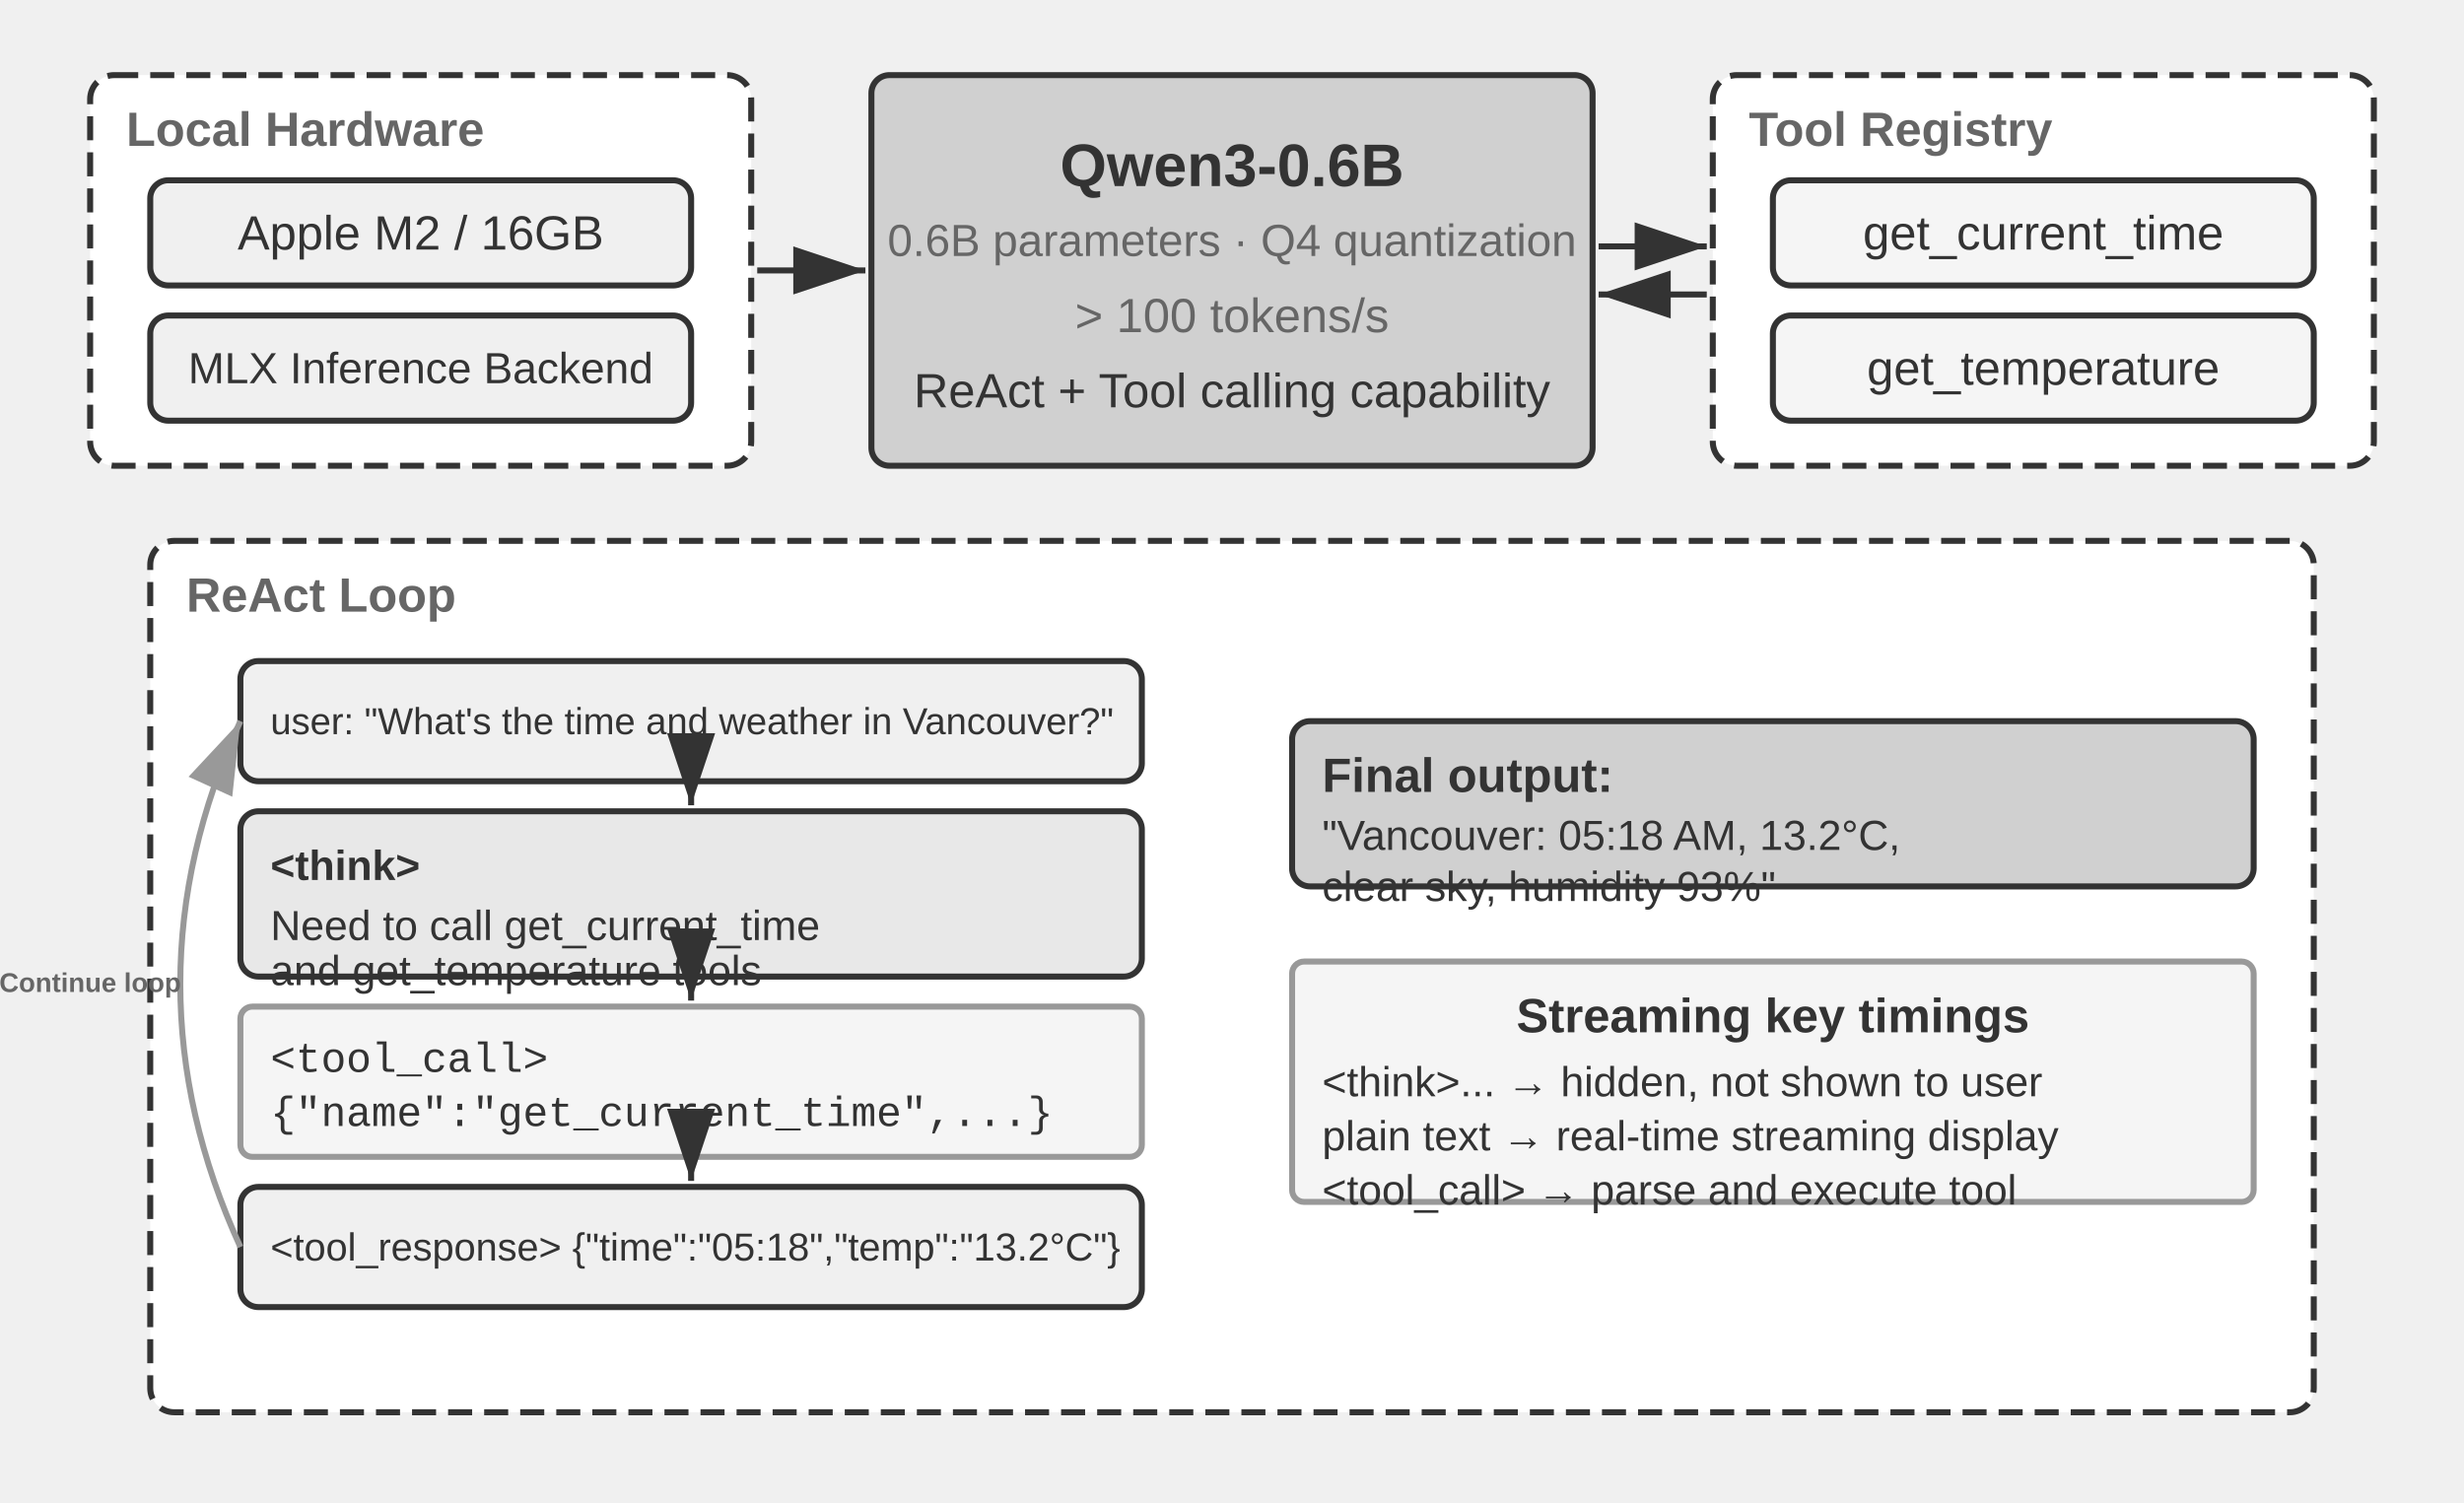
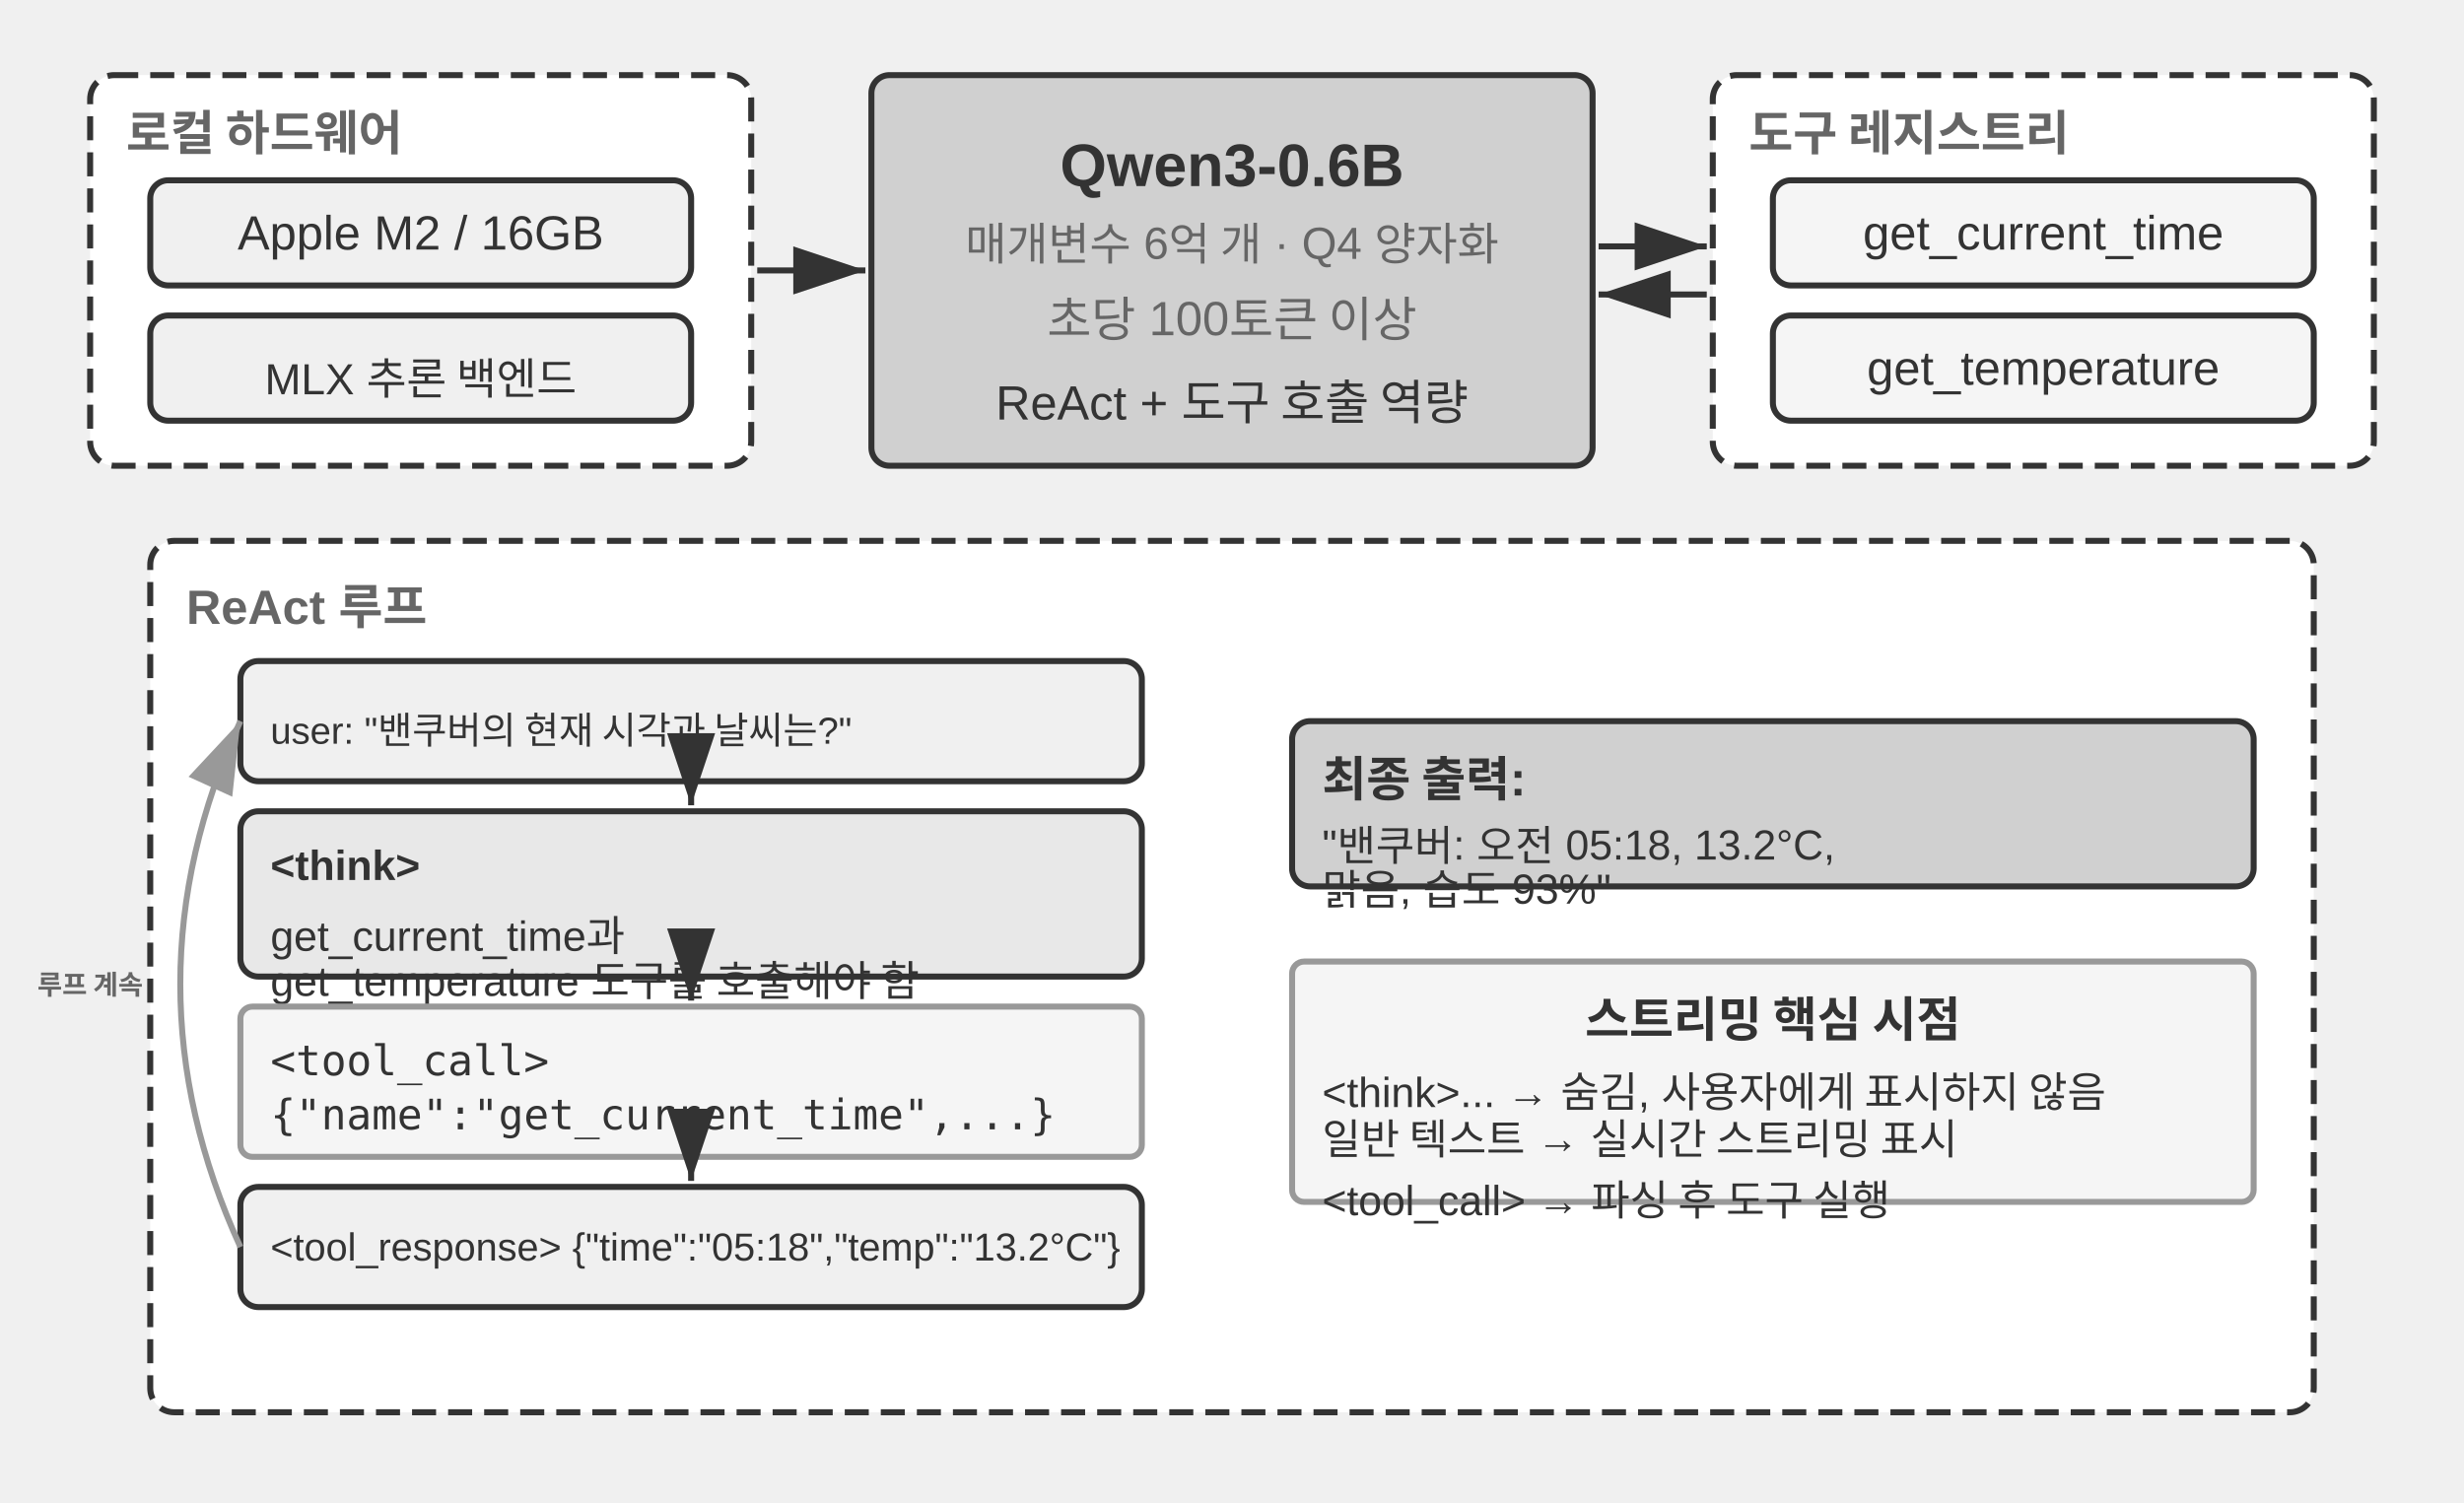
<svg xmlns="http://www.w3.org/2000/svg" viewBox="0 40 820 500" width="820" height="500" style="background:#ffffff">
  <defs>
    <marker id="ah" markerWidth="12" markerHeight="8" refX="12" refY="4" orient="auto">
      <polygon points="0 0, 12 4, 0 8" fill="#333333" />
    </marker>
    <marker id="ah-light" markerWidth="12" markerHeight="8" refX="12" refY="4" orient="auto">
      <polygon points="0 0, 12 4, 0 8" fill="#999999" />
    </marker>
  </defs>
  <rect x="30" y="65" width="220" height="130" rx="8" fill="#ffffff" stroke="#333333" stroke-width="2" stroke-dasharray="8,4" />
-   <text x="42" y="83" font-family="Arial, 'Helvetica Neue', Helvetica, 'PingFang SC', 'Microsoft YaHei', sans-serif" font-size="16" fill="#666666" text-anchor="start" dominant-baseline="central" font-weight="bold">Local Hardware</text>
+   <text x="42" y="83" font-family="'Apple SD Gothic Neo', 'Malgun Gothic', Arial, sans-serif" font-size="16" fill="#666666" text-anchor="start" dominant-baseline="central" font-weight="bold">로컬 하드웨어</text>
  <rect x="50" y="100" width="180" height="35" rx="6" fill="#f0f0f0" stroke="#333333" stroke-width="2" />
-   <text x="140.0" y="117.5" font-family="Arial, 'Helvetica Neue', Helvetica, 'PingFang SC', 'Microsoft YaHei', sans-serif" font-size="16" fill="#333333" text-anchor="middle" dominant-baseline="central" font-weight="normal">Apple M2 / 16GB</text>
+   <text x="140.0" y="117.5" font-family="'Apple SD Gothic Neo', 'Malgun Gothic', Arial, sans-serif" font-size="16" fill="#333333" text-anchor="middle" dominant-baseline="central" font-weight="normal">Apple M2 / 16GB</text>
  <rect x="50" y="145" width="180" height="35" rx="6" fill="#f0f0f0" stroke="#333333" stroke-width="2" />
-   <text x="140.0" y="162.5" font-family="Arial, 'Helvetica Neue', Helvetica, 'PingFang SC', 'Microsoft YaHei', sans-serif" font-size="14.5" fill="#333333" text-anchor="middle" dominant-baseline="central" font-weight="normal">MLX Inference Backend</text>
+   <text x="140.0" y="162.5" font-family="'Apple SD Gothic Neo', 'Malgun Gothic', Arial, sans-serif" font-size="14.5" fill="#333333" text-anchor="middle" dominant-baseline="central" font-weight="normal">MLX 추론 백엔드</text>
  <rect x="290" y="65" width="240" height="130" rx="6" fill="#d0d0d0" stroke="#333333" stroke-width="2" />
-   <text x="410" y="95" font-family="Arial, 'Helvetica Neue', Helvetica, 'PingFang SC', 'Microsoft YaHei', sans-serif" font-size="20" fill="#333333" text-anchor="middle" dominant-baseline="central" font-weight="bold">Qwen3-0.6B</text>
-   <text x="410" y="120" font-family="Arial, 'Helvetica Neue', Helvetica, 'PingFang SC', 'Microsoft YaHei', sans-serif" font-size="15" fill="#666666" text-anchor="middle" dominant-baseline="central" font-weight="normal">0.6B parameters · Q4 quantization</text>
-   <text x="410" y="145" font-family="Arial, 'Helvetica Neue', Helvetica, 'PingFang SC', 'Microsoft YaHei', sans-serif" font-size="16" fill="#666666" text-anchor="middle" dominant-baseline="central" font-weight="normal">&gt; 100 tokens/s</text>
-   <text x="410" y="170" font-family="Arial, 'Helvetica Neue', Helvetica, 'PingFang SC', 'Microsoft YaHei', sans-serif" font-size="16" fill="#333333" text-anchor="middle" dominant-baseline="central" font-weight="normal">ReAct + Tool calling capability</text>
+   <text x="410" y="95" font-family="'Apple SD Gothic Neo', 'Malgun Gothic', Arial, sans-serif" font-size="20" fill="#333333" text-anchor="middle" dominant-baseline="central" font-weight="bold">Qwen3-0.6B</text>
+   <text x="410" y="120" font-family="'Apple SD Gothic Neo', 'Malgun Gothic', Arial, sans-serif" font-size="15" fill="#666666" text-anchor="middle" dominant-baseline="central" font-weight="normal">매개변수 6억 개 · Q4 양자화</text>
+   <text x="410" y="145" font-family="'Apple SD Gothic Neo', 'Malgun Gothic', Arial, sans-serif" font-size="16" fill="#666666" text-anchor="middle" dominant-baseline="central" font-weight="normal">초당 100토큰 이상</text>
+   <text x="410" y="170" font-family="'Apple SD Gothic Neo', 'Malgun Gothic', Arial, sans-serif" font-size="16" fill="#333333" text-anchor="middle" dominant-baseline="central" font-weight="normal">ReAct + 도구 호출 역량</text>
  <rect x="570" y="65" width="220" height="130" rx="8" fill="#ffffff" stroke="#333333" stroke-width="2" stroke-dasharray="8,4" />
-   <text x="582" y="83" font-family="Arial, 'Helvetica Neue', Helvetica, 'PingFang SC', 'Microsoft YaHei', sans-serif" font-size="16" fill="#666666" text-anchor="start" dominant-baseline="central" font-weight="bold">Tool Registry</text>
+   <text x="582" y="83" font-family="'Apple SD Gothic Neo', 'Malgun Gothic', Arial, sans-serif" font-size="16" fill="#666666" text-anchor="start" dominant-baseline="central" font-weight="bold">도구 레지스트리</text>
  <rect x="590" y="100" width="180" height="35" rx="6" fill="#f5f5f5" stroke="#333333" stroke-width="2" />
-   <text x="680.0" y="117.5" font-family="Arial, 'Helvetica Neue', Helvetica, 'PingFang SC', 'Microsoft YaHei', sans-serif" font-size="16" fill="#333333" text-anchor="middle" dominant-baseline="central" font-weight="normal">get_current_time</text>
+   <text x="680.0" y="117.5" font-family="'Apple SD Gothic Neo', 'Malgun Gothic', Arial, sans-serif" font-size="16" fill="#333333" text-anchor="middle" dominant-baseline="central" font-weight="normal">get_current_time</text>
  <rect x="590" y="145" width="180" height="35" rx="6" fill="#f5f5f5" stroke="#333333" stroke-width="2" />
-   <text x="680.0" y="162.5" font-family="Arial, 'Helvetica Neue', Helvetica, 'PingFang SC', 'Microsoft YaHei', sans-serif" font-size="16" fill="#333333" text-anchor="middle" dominant-baseline="central" font-weight="normal">get_temperature</text>
+   <text x="680.0" y="162.5" font-family="'Apple SD Gothic Neo', 'Malgun Gothic', Arial, sans-serif" font-size="16" fill="#333333" text-anchor="middle" dominant-baseline="central" font-weight="normal">get_temperature</text>
  <line x1="252" y1="130" x2="288" y2="130" stroke="#333333" stroke-width="2" marker-end="url(#ah)" />
  <line x1="532" y1="122" x2="568" y2="122" stroke="#333333" stroke-width="2" marker-end="url(#ah)" />
  <line x1="568" y1="138" x2="532" y2="138" stroke="#333333" stroke-width="2" marker-end="url(#ah)" />
  <rect x="50" y="220" width="720" height="290" rx="8" fill="#ffffff" stroke="#333333" stroke-width="2" stroke-dasharray="8,4" />
-   <text x="62" y="238" font-family="Arial, 'Helvetica Neue', Helvetica, 'PingFang SC', 'Microsoft YaHei', sans-serif" font-size="16" fill="#666666" text-anchor="start" dominant-baseline="central" font-weight="bold">ReAct Loop</text>
+   <text x="62" y="238" font-family="'Apple SD Gothic Neo', 'Malgun Gothic', Arial, sans-serif" font-size="16" fill="#666666" text-anchor="start" dominant-baseline="central" font-weight="bold">ReAct 루프</text>
  <rect x="80" y="260" width="300" height="40" rx="6" fill="#f0f0f0" stroke="#333333" stroke-width="2" />
-   <text x="90" y="280" font-family="Arial, 'Helvetica Neue', Helvetica, 'PingFang SC', 'Microsoft YaHei', sans-serif" font-size="12.5" fill="#333333" text-anchor="start" dominant-baseline="central" font-weight="normal">user: "What's the time and weather in Vancouver?"</text>
+   <text x="90" y="280" font-family="'Apple SD Gothic Neo', 'Malgun Gothic', Arial, sans-serif" font-size="12.5" fill="#333333" text-anchor="start" dominant-baseline="central" font-weight="normal">user: "밴쿠버의 현재 시각과 날씨는?"</text>
  <rect x="80" y="310" width="300" height="55" rx="6" fill="#e8e8e8" stroke="#333333" stroke-width="2" />
-   <text x="90" y="328" font-family="Arial, 'Helvetica Neue', Helvetica, 'PingFang SC', 'Microsoft YaHei', sans-serif" font-size="14" fill="#333333" text-anchor="start" dominant-baseline="central" font-weight="bold">&lt;think&gt;</text>
-   <text x="90" y="348" font-family="Arial, 'Helvetica Neue', Helvetica, 'PingFang SC', 'Microsoft YaHei', sans-serif" font-size="14" fill="#333333" text-anchor="start" dominant-baseline="central" font-weight="normal">Need to call get_current_time</text>
-   <text x="90" y="363" font-family="Arial, 'Helvetica Neue', Helvetica, 'PingFang SC', 'Microsoft YaHei', sans-serif" font-size="14" fill="#333333" text-anchor="start" dominant-baseline="central" font-weight="normal">and get_temperature tools</text>
+   <text x="90" y="328" font-family="'Apple SD Gothic Neo', 'Malgun Gothic', Arial, sans-serif" font-size="14" fill="#333333" text-anchor="start" dominant-baseline="central" font-weight="bold">&lt;think&gt;</text>
+   <text x="90" y="348" font-family="'Apple SD Gothic Neo', 'Malgun Gothic', Arial, sans-serif" font-size="14" fill="#333333" text-anchor="start" dominant-baseline="central" font-weight="normal">get_current_time과</text>
+   <text x="90" y="363" font-family="'Apple SD Gothic Neo', 'Malgun Gothic', Arial, sans-serif" font-size="14" fill="#333333" text-anchor="start" dominant-baseline="central" font-weight="normal">get_temperature 도구를 호출해야 함</text>
  <line x1="230" y1="302" x2="230" y2="308" stroke="#333333" stroke-width="2" marker-end="url(#ah)" />
  <rect x="80" y="375" width="300" height="50" rx="4" fill="#f5f5f5" stroke="#999999" stroke-width="2" />
-   <text x="90" y="393" font-family="'Courier New', Courier, monospace" font-size="14" fill="#333333" text-anchor="start" dominant-baseline="central">&lt;tool_call&gt;</text>
-   <text x="90" y="411" font-family="'Courier New', Courier, monospace" font-size="14" fill="#333333" text-anchor="start" dominant-baseline="central">{"name":"get_current_time",...}</text>
+   <text x="90" y="393" font-family="'Apple SD Gothic Neo', 'Malgun Gothic', monospace" font-size="14" fill="#333333" text-anchor="start" dominant-baseline="central">&lt;tool_call&gt;</text>
+   <text x="90" y="411" font-family="'Apple SD Gothic Neo', 'Malgun Gothic', monospace" font-size="14" fill="#333333" text-anchor="start" dominant-baseline="central">{"name":"get_current_time",...}</text>
  <line x1="230" y1="367" x2="230" y2="373" stroke="#333333" stroke-width="2" marker-end="url(#ah)" />
  <rect x="80" y="435" width="300" height="40" rx="6" fill="#f0f0f0" stroke="#333333" stroke-width="2" />
-   <text x="90" y="455" font-family="Arial, 'Helvetica Neue', Helvetica, 'PingFang SC', 'Microsoft YaHei', sans-serif" font-size="13" fill="#333333" text-anchor="start" dominant-baseline="central" font-weight="normal">&lt;tool_response&gt; {"time":"05:18","temp":"13.2°C"}</text>
+   <text x="90" y="455" font-family="'Apple SD Gothic Neo', 'Malgun Gothic', Arial, sans-serif" font-size="13" fill="#333333" text-anchor="start" dominant-baseline="central" font-weight="normal">&lt;tool_response&gt; {"time":"05:18","temp":"13.2°C"}</text>
  <line x1="230" y1="427" x2="230" y2="433" stroke="#333333" stroke-width="2" marker-end="url(#ah)" />
  <path d="M 80,455 Q 40.0,367.5 80,280" fill="none" stroke="#999999" stroke-width="2" marker-end="url(#ah-light)" />
-   <text x="30" y="367" font-family="Arial, 'Helvetica Neue', Helvetica, 'PingFang SC', 'Microsoft YaHei', sans-serif" font-size="9" fill="#666666" text-anchor="middle" dominant-baseline="central" font-weight="bold">Continue loop</text>
+   <text x="30" y="367" font-family="'Apple SD Gothic Neo', 'Malgun Gothic', Arial, sans-serif" font-size="9" fill="#666666" text-anchor="middle" dominant-baseline="central" font-weight="bold">루프 계속</text>
  <rect x="430" y="280" width="320" height="55" rx="6" fill="#d0d0d0" stroke="#333333" stroke-width="2" />
-   <text x="440" y="298" font-family="Arial, 'Helvetica Neue', Helvetica, 'PingFang SC', 'Microsoft YaHei', sans-serif" font-size="16" fill="#333333" text-anchor="start" dominant-baseline="central" font-weight="bold">Final output:</text>
-   <text x="440" y="318" font-family="Arial, 'Helvetica Neue', Helvetica, 'PingFang SC', 'Microsoft YaHei', sans-serif" font-size="14" fill="#333333" text-anchor="start" dominant-baseline="central" font-weight="normal">"Vancouver: 05:18 AM, 13.2°C,</text>
-   <text x="440" y="335" font-family="Arial, 'Helvetica Neue', Helvetica, 'PingFang SC', 'Microsoft YaHei', sans-serif" font-size="14" fill="#333333" text-anchor="start" dominant-baseline="central" font-weight="normal">  clear sky, humidity 93%"</text>
+   <text x="440" y="298" font-family="'Apple SD Gothic Neo', 'Malgun Gothic', Arial, sans-serif" font-size="16" fill="#333333" text-anchor="start" dominant-baseline="central" font-weight="bold">최종 출력:</text>
+   <text x="440" y="318" font-family="'Apple SD Gothic Neo', 'Malgun Gothic', Arial, sans-serif" font-size="14" fill="#333333" text-anchor="start" dominant-baseline="central" font-weight="normal">"밴쿠버: 오전 05:18, 13.2°C,</text>
+   <text x="440" y="335" font-family="'Apple SD Gothic Neo', 'Malgun Gothic', Arial, sans-serif" font-size="14" fill="#333333" text-anchor="start" dominant-baseline="central" font-weight="normal">  맑음, 습도 93%"</text>
  <rect x="430" y="360" width="320" height="80" rx="4" fill="#f5f5f5" stroke="#999999" stroke-width="2" />
-   <text x="590" y="378" font-family="Arial, 'Helvetica Neue', Helvetica, 'PingFang SC', 'Microsoft YaHei', sans-serif" font-size="16" fill="#333333" text-anchor="middle" dominant-baseline="central" font-weight="bold">Streaming key timings</text>
-   <text x="440" y="400" font-family="Arial, 'Helvetica Neue', Helvetica, 'PingFang SC', 'Microsoft YaHei', sans-serif" font-size="14" fill="#333333" text-anchor="start" dominant-baseline="central" font-weight="normal">&lt;think&gt;... → hidden, not shown to user</text>
-   <text x="440" y="418" font-family="Arial, 'Helvetica Neue', Helvetica, 'PingFang SC', 'Microsoft YaHei', sans-serif" font-size="14" fill="#333333" text-anchor="start" dominant-baseline="central" font-weight="normal">plain text → real-time streaming display</text>
-   <text x="440" y="436" font-family="Arial, 'Helvetica Neue', Helvetica, 'PingFang SC', 'Microsoft YaHei', sans-serif" font-size="14" fill="#333333" text-anchor="start" dominant-baseline="central" font-weight="normal">&lt;tool_call&gt; → parse and execute tool</text>
+   <text x="590" y="378" font-family="'Apple SD Gothic Neo', 'Malgun Gothic', Arial, sans-serif" font-size="16" fill="#333333" text-anchor="middle" dominant-baseline="central" font-weight="bold">스트리밍 핵심 시점</text>
+   <text x="440" y="400" font-family="'Apple SD Gothic Neo', 'Malgun Gothic', Arial, sans-serif" font-size="14" fill="#333333" text-anchor="start" dominant-baseline="central" font-weight="normal">&lt;think&gt;... → 숨김, 사용자에게 표시하지 않음</text>
+   <text x="440" y="418" font-family="'Apple SD Gothic Neo', 'Malgun Gothic', Arial, sans-serif" font-size="14" fill="#333333" text-anchor="start" dominant-baseline="central" font-weight="normal">일반 텍스트 → 실시간 스트리밍 표시</text>
+   <text x="440" y="436" font-family="'Apple SD Gothic Neo', 'Malgun Gothic', Arial, sans-serif" font-size="14" fill="#333333" text-anchor="start" dominant-baseline="central" font-weight="normal">&lt;tool_call&gt; → 파싱 후 도구 실행</text>
</svg>
